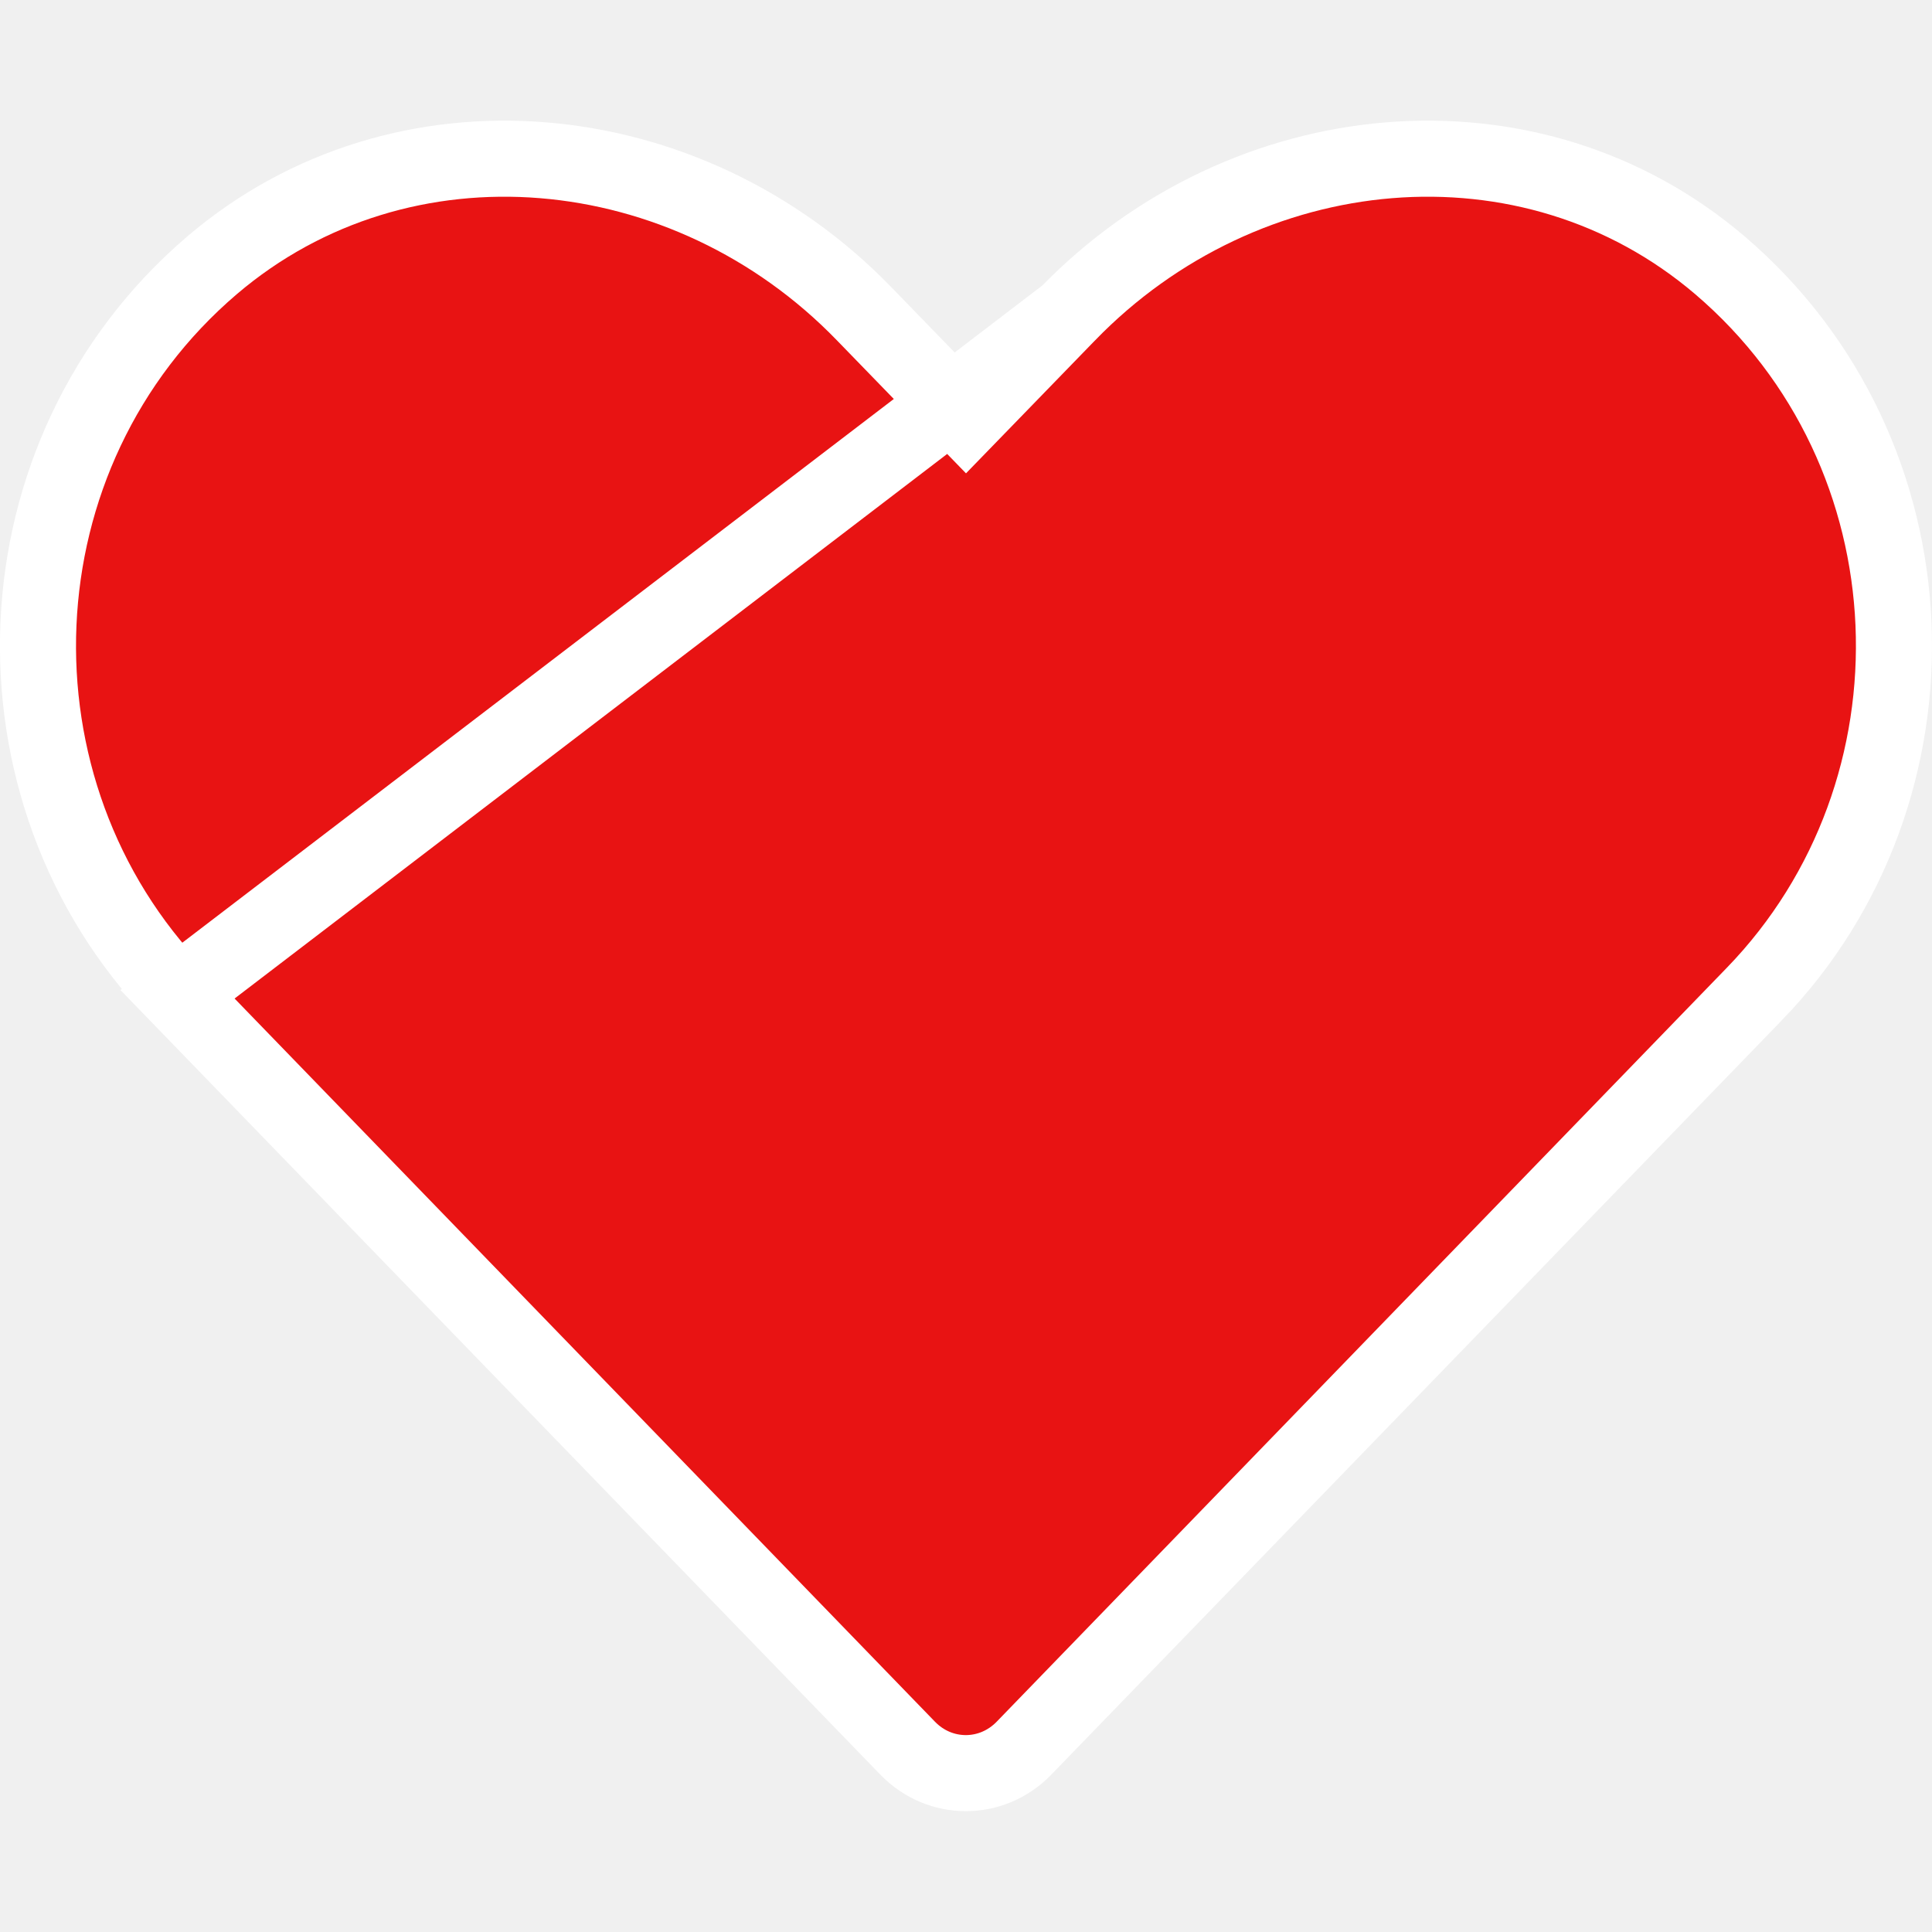
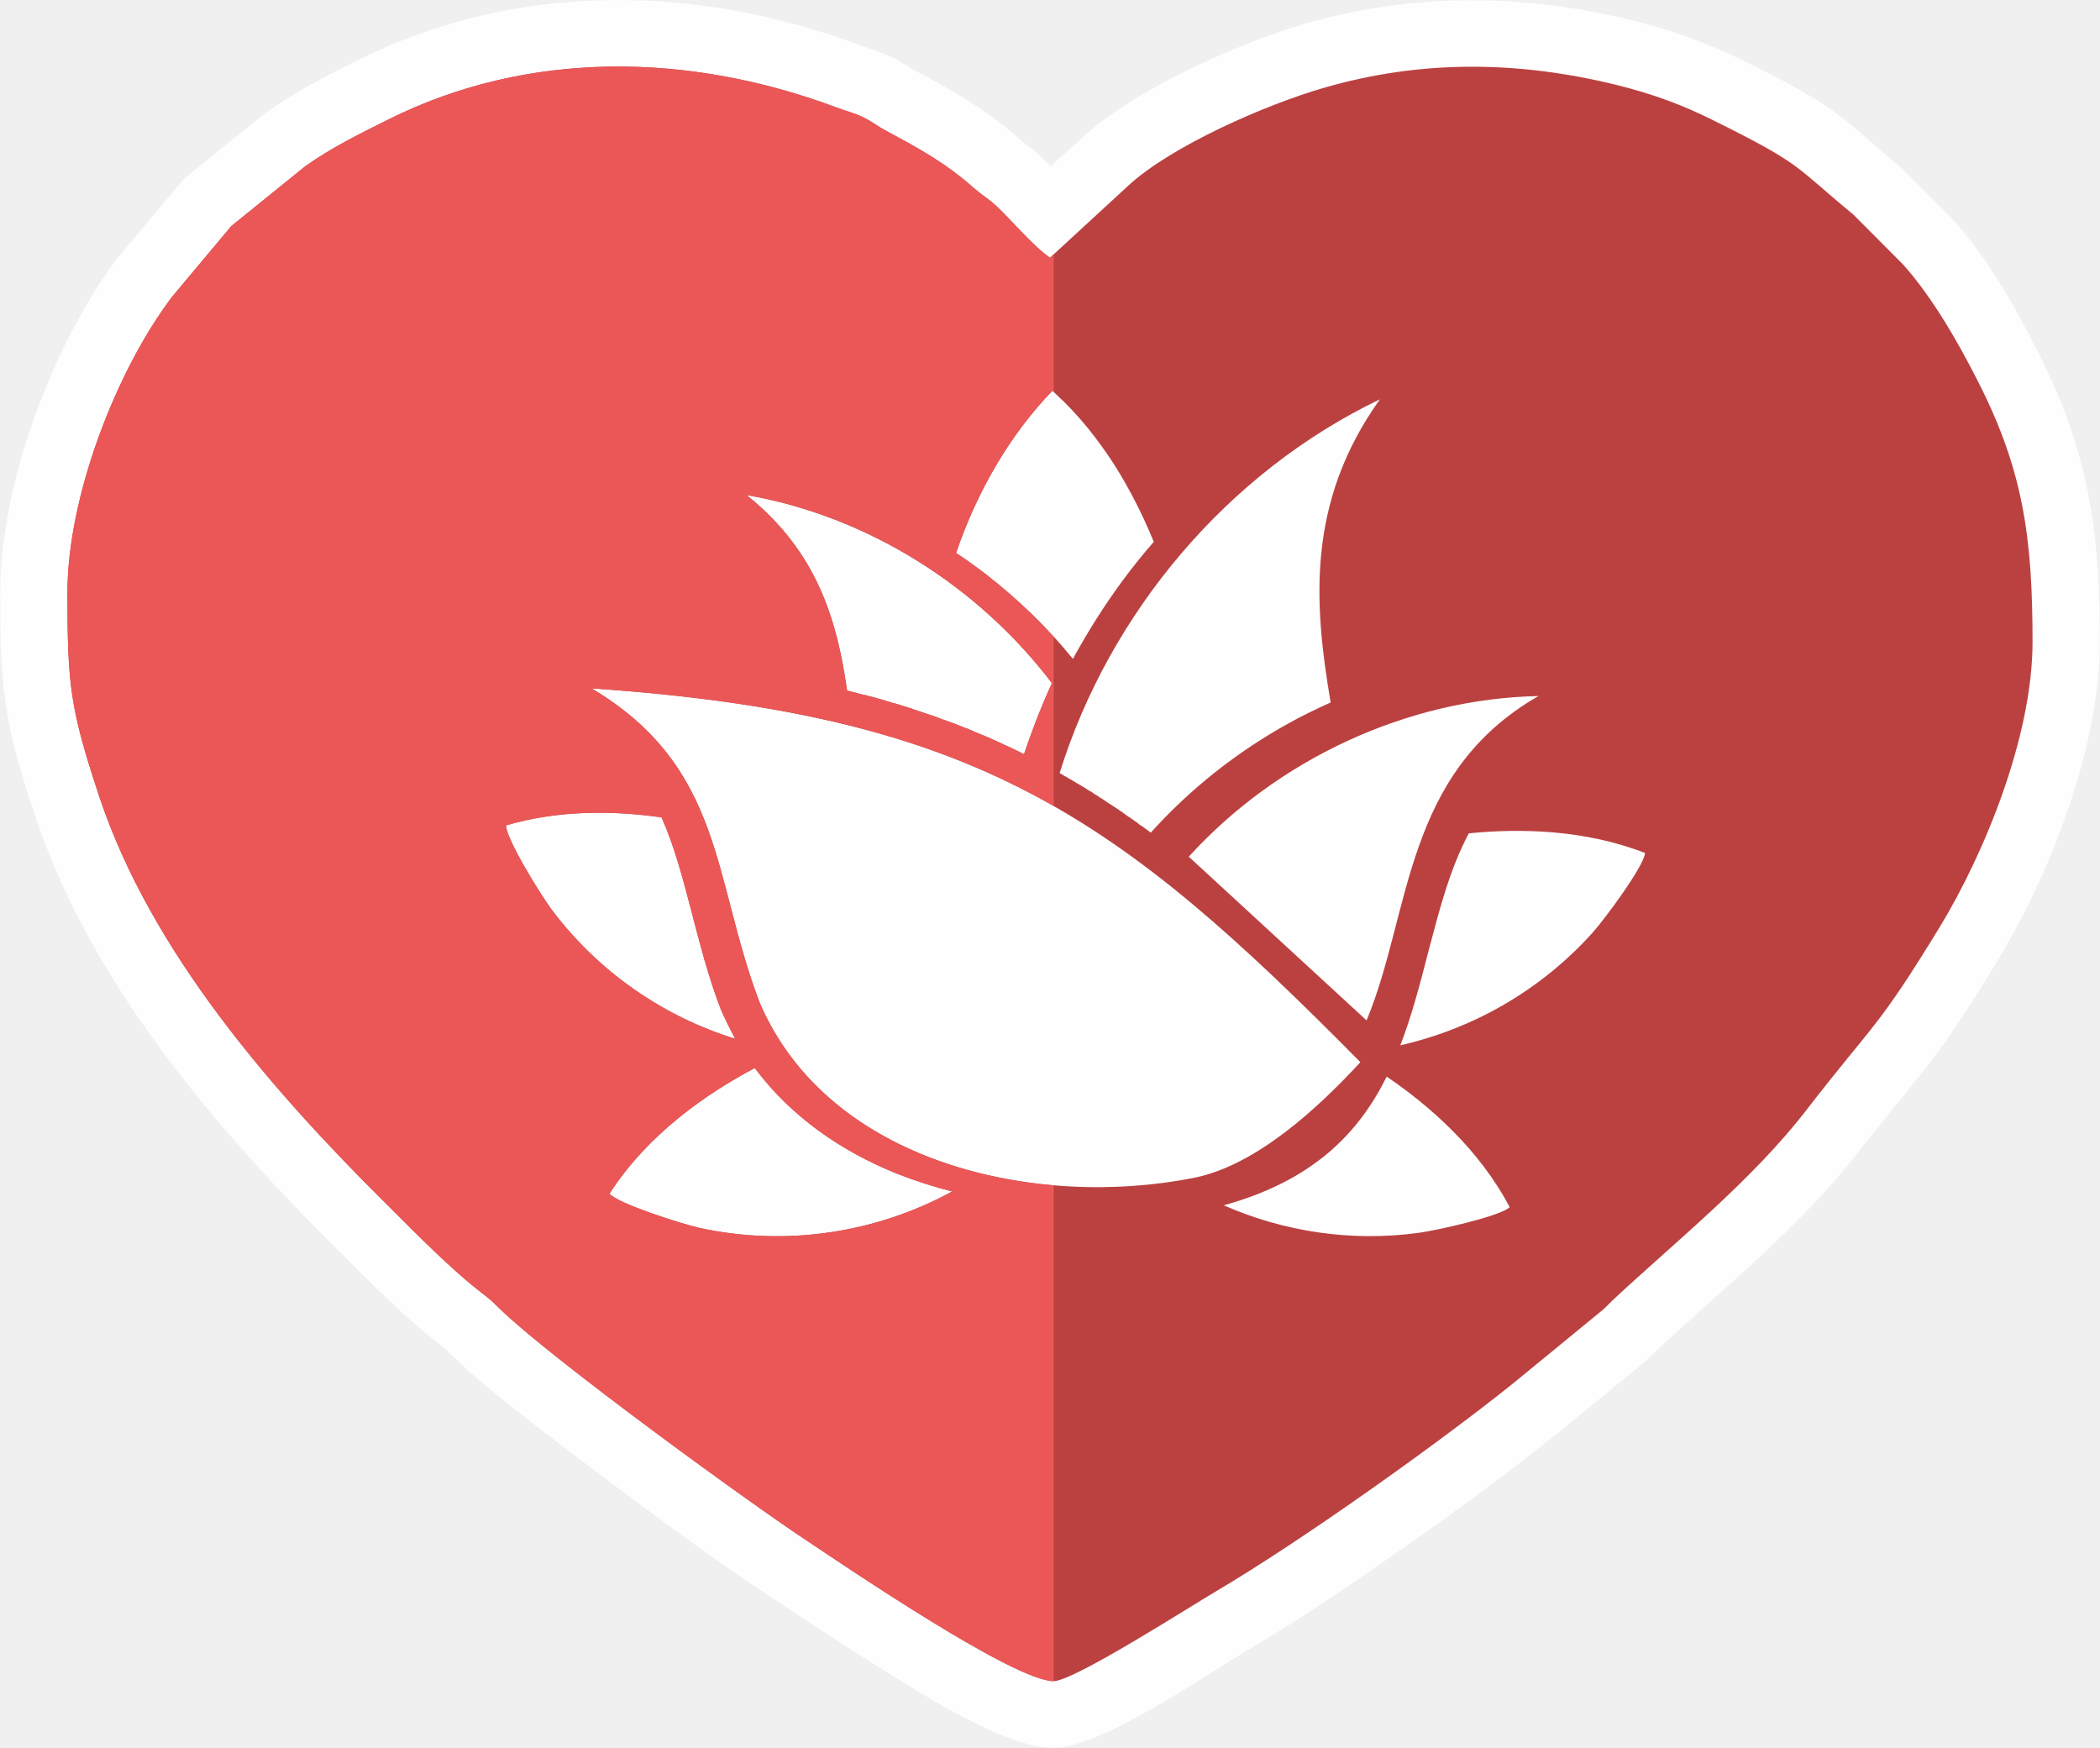
- <svg xmlns="http://www.w3.org/2000/svg" width="127" height="127" viewBox="0 0 127 127" fill="none">
-   <g clip-path="url(#clip0_904_1584)">
-     <path d="M70.182 20.641L70.181 20.642L65.294 25.678L63.5 27.526L61.706 25.678L56.819 20.642L56.816 20.639C45.173 8.602 26.424 6.801 13.95 17.43C-0.513 29.775 -1.283 51.967 11.668 65.357L70.182 20.641ZM70.182 20.641C81.851 8.6 100.577 6.802 113.049 17.429C127.513 29.774 128.283 51.967 115.308 65.357L115.307 65.357L67.311 114.917C65.192 117.103 61.783 117.103 59.665 114.917L11.669 65.359L70.182 20.641Z" fill="#E81313" stroke="white" stroke-width="5" />
+ <svg xmlns="http://www.w3.org/2000/svg" width="161" height="134" viewBox="0 0 161 134" fill="none">
+   <g clip-path="url(#clip0_912_1670)">
+     <path fill-rule="evenodd" clip-rule="evenodd" d="M80.547 12.741L82.97 10.55C86.96 6.877 94.82 3.344 100.068 1.813C108.38 -0.565 116.74 -0.495 125.123 1.554C128.162 2.308 130.917 3.297 133.719 4.686C136.023 5.84 138.54 7.065 140.63 8.572C142.269 9.773 143.812 11.233 145.38 12.552L145.57 12.694L149.654 16.768L149.749 16.862C152.409 19.829 154.523 23.55 156.304 27.106C160.175 34.713 160.982 40.812 160.982 49.22C160.982 57.227 157.254 66.906 153.122 73.688C151.459 76.42 149.773 79.128 147.826 81.648C146.092 83.862 144.287 86.005 142.554 88.219C138.16 93.918 132.58 98.369 127.355 103.22C126.832 103.691 126.429 104.138 125.883 104.586L119.281 110.002H119.257C115.6 112.946 111.776 115.749 107.929 118.433C104.034 121.189 99.997 123.944 95.889 126.37C92.469 128.395 84.442 134 80.785 134C77.294 134 71.689 130.491 68.721 128.654C65.444 126.652 62.262 124.533 59.056 122.413C54.923 119.705 50.839 116.667 46.897 113.723C44.545 111.957 42.194 110.191 39.891 108.377C38.157 107.012 36.329 105.551 34.761 104.021C34.5 103.785 34.263 103.503 33.978 103.291C31.104 101.101 28.587 98.487 26.022 95.967C16.57 86.57 7 75.454 2.749 62.69C1.799 59.888 0.897 57.062 0.469 54.142C0.018 51.269 0.018 48.325 0.018 45.428C0.018 37.091 4.055 26.352 9.066 19.688L9.161 19.594L14.101 13.706L20.299 8.69L20.441 8.596C22.674 7.018 25.025 5.817 27.471 4.592C39.582 -1.437 53.451 -1.225 65.966 3.485C66.892 3.815 67.676 4.027 68.602 4.498C69.243 4.828 69.766 5.205 70.383 5.534C73.209 7.041 75.703 8.478 78.125 10.621C78.648 11.092 79.241 11.492 79.811 11.987C80.025 12.199 80.286 12.458 80.547 12.741Z" fill="#FEFEFE" />
+     <path fill-rule="evenodd" clip-rule="evenodd" d="M5.171 45.428C5.171 52.517 5.361 54.283 7.617 61.089C11.583 72.982 20.821 83.579 29.655 92.34C31.935 94.601 34.5 97.262 37.112 99.264C37.73 99.735 37.825 99.876 38.347 100.37C42.337 104.233 57.536 115.278 61.905 118.151C65.088 120.27 77.769 128.89 80.785 128.89C82.329 128.89 91.329 123.12 93.253 121.989C99.831 118.104 110.304 110.638 116.027 106.046L122.629 100.63C123.152 100.229 123.342 99.947 123.84 99.499C128.495 95.166 134.361 90.456 138.469 85.134C143.694 78.375 143.884 78.987 148.728 71.051C152.172 65.375 155.829 56.426 155.829 49.22C155.829 41.33 155.14 36.149 151.72 29.39C150.201 26.376 148.182 22.82 145.902 20.277L142.102 16.462C137.448 12.623 138.279 12.67 131.416 9.255C129.065 8.078 126.832 7.23 123.888 6.5C116.383 4.663 108.95 4.569 101.493 6.735C97.076 8.007 89.738 11.21 86.461 14.271L80.5 19.759C79.218 18.887 77.603 16.933 76.32 15.731C75.656 15.143 75.371 15.025 74.682 14.436C72.544 12.529 70.455 11.375 67.937 10.032C67.154 9.608 67.059 9.444 66.275 9.043C65.491 8.643 65.016 8.572 64.138 8.243C52.952 4.051 40.58 3.768 29.774 9.161C27.376 10.362 25.452 11.304 23.41 12.741L17.734 17.333L13.198 22.749C8.9 28.425 5.171 38.104 5.171 45.428ZM115.742 92.552C115.053 93.235 110.161 94.342 108.689 94.53C103.583 95.213 98.43 94.436 93.823 92.41C100.638 90.526 104.153 86.9 106.314 82.543C109.639 84.804 113.415 88.124 115.742 92.552ZM73.304 42.39C74.895 37.727 77.389 33.37 80.69 29.956L80.927 30.191C82.661 31.769 84.133 33.63 85.416 35.608C86.579 37.445 87.601 39.446 88.456 41.542C87.624 42.484 86.841 43.474 86.105 44.463C84.68 46.394 83.397 48.419 82.257 50.515C80.31 48.113 78.054 45.946 75.608 44.039C74.872 43.474 74.088 42.908 73.304 42.39ZM38.798 63.279C38.775 64.268 41.411 68.554 42.289 69.732C45.828 74.465 50.815 77.927 56.372 79.646C55.992 78.94 55.636 78.233 55.303 77.48L55.28 77.433C54.282 74.842 53.641 72.275 53 69.826C52.335 67.306 51.717 64.904 50.72 62.667C47.11 62.149 42.883 62.078 38.798 63.279ZM46.73 91.516C47.348 92.269 52.145 93.8 53.57 94.13C60.196 95.59 67.13 94.554 72.996 91.351C71.547 90.974 70.146 90.526 68.769 89.985C64.446 88.242 60.623 85.581 57.868 81.884C54.163 83.838 49.651 86.971 46.73 91.516ZM64.945 52.941C64.185 47.548 62.642 42.272 57.251 37.963C66.489 39.564 74.99 44.934 80.642 52.375C79.835 54.142 79.123 55.978 78.505 57.816C77.935 57.533 77.365 57.25 76.772 56.991C76.629 56.921 76.51 56.873 76.368 56.803C76.225 56.756 76.107 56.685 75.988 56.638L75.964 56.614C75.513 56.426 75.038 56.238 74.587 56.049L74.563 56.026C74.421 55.979 74.302 55.931 74.183 55.861H74.136C73.399 55.555 72.639 55.272 71.879 55.013L71.856 54.989C71.737 54.942 71.594 54.895 71.452 54.848H71.428C70.93 54.683 70.455 54.518 69.956 54.354L69.932 54.33C69.79 54.306 69.671 54.259 69.552 54.212L69.457 54.189C69.338 54.142 69.22 54.118 69.077 54.071L69.006 54.047C68.887 54 68.745 53.977 68.626 53.93H68.579C68.222 53.812 67.866 53.718 67.51 53.6H67.486C67.344 53.553 67.201 53.529 67.082 53.482L67.011 53.459C66.869 53.435 66.75 53.388 66.607 53.364L66.536 53.341C66.394 53.294 66.251 53.27 66.132 53.247L66.037 53.223C65.681 53.129 65.301 53.035 64.945 52.941ZM102.016 53.859C100.733 46.3 100.14 38.528 105.792 30.615C94.108 36.22 85.06 46.982 81.236 59.276H81.26V59.299H81.284H81.308V59.323H81.331H81.355V59.346H81.379H81.403V59.37H81.426L81.45 59.393H81.474V59.417H81.498H81.521V59.44L81.569 59.464L81.64 59.511H81.664H81.688V59.535H81.711V59.558H81.735H81.759V59.582H81.782H81.806V59.605H81.83L81.877 59.629V59.652H81.901H81.925V59.676L81.972 59.7L82.067 59.747L82.162 59.794V59.817H82.186H82.21V59.841H82.234V59.864H82.257H82.281V59.888H82.305H82.329V59.911H82.352L82.376 59.935H82.4L82.447 59.982H82.471L82.495 60.006L82.519 60.029H82.542L82.566 60.053H82.59L82.614 60.076H82.637V60.1H82.661H82.685V60.123H82.709L82.732 60.147H82.756V60.17H82.78H82.804L82.851 60.218H82.875V60.241H82.899H82.922V60.265H82.946V60.288H82.97H82.994V60.312H83.017L83.041 60.335H83.065L83.136 60.382L83.184 60.406L83.279 60.477L83.445 60.571L83.492 60.618H83.516V60.642H83.54H83.564V60.665H83.587L83.682 60.712C83.777 60.783 83.849 60.83 83.944 60.901L84.086 60.971C84.181 61.042 84.252 61.089 84.347 61.16L84.513 61.254C84.585 61.301 84.656 61.348 84.727 61.395L84.893 61.513C84.965 61.56 85.036 61.607 85.107 61.654L85.297 61.772L85.511 61.913C85.558 61.96 85.63 61.984 85.701 62.031L85.891 62.172L86.105 62.313L86.295 62.455L86.484 62.596L86.651 62.69C86.746 62.761 86.817 62.832 86.912 62.879L86.936 62.902L87.031 62.973H87.055C87.126 63.044 87.221 63.091 87.292 63.161L87.411 63.255C87.506 63.303 87.601 63.373 87.696 63.444L87.791 63.515L87.814 63.538C87.909 63.585 87.981 63.656 88.076 63.727L88.123 63.75L88.218 63.844C91.234 60.5 94.82 57.651 98.786 55.46C99.831 54.872 100.923 54.354 102.016 53.859ZM45.353 52.776C55.565 58.875 54.615 67.4 58.248 76.891C63.544 89.184 79.384 92.74 91.59 90.291C96.316 89.326 101.018 84.992 104.296 81.436C85.701 62.62 75.014 54.801 45.353 52.776ZM126.12 65.399C126.049 66.388 123.057 70.438 122.083 71.522C118.164 75.878 112.987 78.869 107.359 80.141C108.262 77.809 108.903 75.313 109.544 72.817C110.351 69.779 111.135 66.67 112.607 63.891C116.597 63.491 121.537 63.609 126.12 65.399ZM104.771 78.233C108.214 69.967 107.573 59.323 117.951 53.364C107.834 53.576 97.907 58.239 91.139 65.681L104.771 78.233Z" fill="#BB4141" />
+     <mask id="mask0_912_1670" style="mask-type:luminance" maskUnits="userSpaceOnUse" x="5" y="5" width="151" height="124">
+       <path d="M5.171 45.428C5.171 52.517 5.361 54.283 7.617 61.089C11.583 72.982 20.821 83.579 29.655 92.34C31.935 94.601 34.5 97.262 37.112 99.264C37.73 99.735 37.825 99.876 38.347 100.37C42.337 104.233 57.536 115.278 61.905 118.151C65.088 120.27 77.769 128.89 80.785 128.89C82.329 128.89 91.329 123.12 93.253 121.989C99.831 118.104 110.304 110.638 116.027 106.046L122.629 100.63C123.152 100.229 123.342 99.947 123.84 99.499C128.495 95.166 134.361 90.456 138.469 85.134C143.694 78.375 143.884 78.987 148.728 71.051C152.172 65.375 155.829 56.426 155.829 49.22C155.829 41.33 155.14 36.149 151.72 29.39C150.201 26.376 148.182 22.82 145.902 20.277L142.102 16.462C137.448 12.623 138.279 12.67 131.416 9.255C129.065 8.078 126.832 7.23 123.888 6.5C116.383 4.663 108.95 4.569 101.493 6.735C97.076 8.007 89.738 11.21 86.461 14.271L80.5 19.759C79.218 18.887 77.603 16.933 76.32 15.731C75.656 15.143 75.371 15.025 74.682 14.436C72.544 12.529 70.455 11.375 67.937 10.032C67.154 9.608 67.059 9.444 66.275 9.043C65.491 8.643 65.016 8.572 64.138 8.243C52.952 4.051 40.58 3.768 29.774 9.161C27.376 10.362 25.452 11.304 23.41 12.741L17.734 17.333L13.198 22.749C8.9 28.425 5.171 38.104 5.171 45.428ZM115.742 92.552C115.053 93.235 110.161 94.342 108.689 94.53C103.583 95.213 98.43 94.436 93.823 92.41C100.638 90.526 104.153 86.9 106.314 82.543C109.639 84.804 113.415 88.124 115.742 92.552ZM73.304 42.39C74.895 37.727 77.389 33.37 80.69 29.956L80.927 30.191C82.661 31.769 84.133 33.63 85.416 35.608C86.579 37.445 87.601 39.446 88.456 41.542C87.624 42.484 86.841 43.474 86.105 44.463C84.68 46.394 83.397 48.419 82.257 50.515C80.31 48.113 78.054 45.946 75.608 44.039C74.872 43.474 74.088 42.908 73.304 42.39ZM38.798 63.279C38.775 64.268 41.411 68.554 42.289 69.732C45.828 74.465 50.815 77.927 56.372 79.646C55.992 78.94 55.636 78.233 55.303 77.48L55.28 77.433C54.282 74.842 53.641 72.275 53 69.826C52.335 67.306 51.717 64.904 50.72 62.667C47.11 62.149 42.883 62.078 38.798 63.279ZM46.73 91.516C47.348 92.269 52.145 93.8 53.57 94.13C60.196 95.59 67.13 94.554 72.996 91.351C71.547 90.974 70.146 90.526 68.769 89.985C64.446 88.242 60.623 85.581 57.868 81.884C54.163 83.838 49.651 86.971 46.73 91.516ZM64.945 52.941C64.185 47.548 62.642 42.272 57.251 37.963C66.489 39.564 74.99 44.934 80.642 52.375C79.835 54.142 79.123 55.978 78.505 57.816C77.935 57.533 77.365 57.25 76.772 56.991C76.629 56.921 76.51 56.873 76.368 56.803C76.225 56.756 76.107 56.685 75.988 56.638L75.964 56.614C75.513 56.426 75.038 56.238 74.587 56.049L74.563 56.026C74.421 55.979 74.302 55.931 74.183 55.861H74.136C73.399 55.555 72.639 55.272 71.879 55.013L71.856 54.989C71.737 54.942 71.594 54.895 71.452 54.848H71.428C70.93 54.683 70.455 54.518 69.956 54.354L69.932 54.33C69.79 54.306 69.671 54.259 69.552 54.212L69.457 54.189C69.338 54.142 69.22 54.118 69.077 54.071L69.006 54.047C68.887 54 68.745 53.977 68.626 53.93H68.579C68.222 53.812 67.866 53.718 67.51 53.6H67.486C67.344 53.553 67.201 53.529 67.082 53.482L67.011 53.459C66.869 53.435 66.75 53.388 66.607 53.364L66.536 53.341C66.394 53.294 66.251 53.27 66.132 53.247L66.037 53.223C65.681 53.129 65.301 53.035 64.945 52.941ZM102.016 53.859C100.733 46.3 100.14 38.528 105.792 30.615C94.108 36.22 85.06 46.982 81.236 59.276H81.26V59.299H81.284H81.308V59.323H81.331H81.355V59.346H81.379H81.403V59.37H81.426L81.45 59.393H81.474V59.417H81.498H81.521V59.44L81.569 59.464L81.64 59.511H81.664H81.688V59.535H81.711V59.558H81.735H81.759V59.582H81.782H81.806V59.605H81.83L81.877 59.629V59.652H81.901H81.925V59.676L81.972 59.7L82.067 59.747L82.162 59.794V59.817H82.186H82.21V59.841H82.234V59.864H82.257H82.281V59.888H82.305H82.329V59.911H82.352L82.376 59.935H82.4L82.447 59.982H82.471L82.495 60.006L82.519 60.029H82.542L82.566 60.053H82.59L82.614 60.076H82.637V60.1H82.661H82.685V60.123H82.709L82.732 60.147H82.756V60.17H82.78H82.804L82.851 60.218H82.875V60.241H82.899H82.922V60.265H82.946V60.288H82.97H82.994V60.312H83.017L83.041 60.335H83.065L83.136 60.382L83.184 60.406L83.279 60.477L83.445 60.571L83.492 60.618H83.516V60.642H83.54H83.564V60.665H83.587L83.682 60.712C83.777 60.783 83.849 60.83 83.944 60.901L84.086 60.971C84.181 61.042 84.252 61.089 84.347 61.16L84.513 61.254C84.585 61.301 84.656 61.348 84.727 61.395L84.893 61.513C84.965 61.56 85.036 61.607 85.107 61.654L85.297 61.772L85.511 61.913C85.558 61.96 85.63 61.984 85.701 62.031L85.891 62.172L86.105 62.313L86.295 62.455L86.484 62.596L86.651 62.69C86.746 62.761 86.817 62.832 86.912 62.879L86.936 62.902L87.031 62.973H87.055C87.126 63.044 87.221 63.091 87.292 63.161L87.411 63.255C87.506 63.303 87.601 63.373 87.696 63.444L87.791 63.515L87.814 63.538C87.909 63.585 87.981 63.656 88.076 63.727L88.123 63.75L88.218 63.844C91.234 60.5 94.82 57.651 98.786 55.46C99.831 54.872 100.923 54.354 102.016 53.859ZM45.353 52.776C55.565 58.875 54.615 67.4 58.248 76.891C63.544 89.184 79.384 92.74 91.59 90.291C96.316 89.326 101.018 84.992 104.296 81.436C85.701 62.62 75.014 54.801 45.353 52.776ZM126.12 65.399C126.049 66.388 123.057 70.438 122.083 71.522C118.164 75.878 112.987 78.869 107.359 80.141C108.262 77.809 108.903 75.313 109.544 72.817C110.351 69.779 111.135 66.67 112.607 63.891C116.597 63.491 121.537 63.609 126.12 65.399ZM104.771 78.233C108.214 69.967 107.573 59.323 117.951 53.364C107.834 53.576 97.907 58.239 91.139 65.681L104.771 78.233Z" fill="white" />
+     </mask>
+     <g mask="url(#mask0_912_1670)">
+       <path fill-rule="evenodd" clip-rule="evenodd" d="M-45.175 -7.442H80.785V30.05L80.69 29.956C77.389 33.37 74.895 37.727 73.304 42.39C74.088 42.908 74.872 43.474 75.608 44.039C77.46 45.499 79.218 47.077 80.785 48.819V61.795C71.666 56.591 61.24 53.859 45.353 52.776C55.565 58.875 54.615 67.4 58.248 76.891C62.048 85.746 71.333 90.079 80.785 90.88V143.561H-45.175V-7.442ZM38.798 63.279C38.775 64.268 41.411 68.554 42.289 69.732C45.828 74.465 50.815 77.927 56.372 79.646C55.992 78.94 55.636 78.233 55.303 77.48L55.28 77.433C54.282 74.842 53.641 72.275 53 69.826C52.335 67.306 51.717 64.904 50.72 62.667C47.11 62.149 42.883 62.078 38.798 63.279ZM46.73 91.516C47.348 92.269 52.145 93.8 53.57 94.13C60.196 95.59 67.13 94.554 72.996 91.351C71.547 90.974 70.146 90.526 68.769 89.985C64.446 88.242 60.623 85.581 57.868 81.884C54.163 83.838 49.651 86.971 46.73 91.516ZM64.945 52.941C64.185 47.548 62.642 42.272 57.251 37.963C66.489 39.564 74.99 44.934 80.642 52.375C79.835 54.142 79.123 55.979 78.505 57.816C77.935 57.533 77.365 57.25 76.772 56.991C76.629 56.921 76.51 56.873 76.368 56.803C76.225 56.756 76.107 56.685 75.988 56.638L75.964 56.614C75.513 56.426 75.038 56.238 74.587 56.049L74.563 56.026C74.421 55.979 74.302 55.931 74.183 55.861H74.136C73.399 55.555 72.639 55.272 71.879 55.013L71.856 54.989C71.737 54.942 71.594 54.895 71.452 54.848H71.428C70.93 54.683 70.455 54.518 69.956 54.354L69.932 54.33C69.79 54.306 69.671 54.259 69.552 54.212L69.457 54.189C69.338 54.142 69.22 54.118 69.077 54.071L69.006 54.047C68.887 54 68.745 53.977 68.626 53.93H68.579C68.222 53.812 67.866 53.718 67.51 53.6H67.486C67.344 53.553 67.201 53.529 67.082 53.482L67.011 53.459C66.869 53.435 66.75 53.388 66.607 53.364L66.536 53.341C66.394 53.294 66.251 53.27 66.132 53.247L66.037 53.223C65.681 53.129 65.301 53.035 64.945 52.941Z" fill="#EB5757" />
+     </g>
  </g>
  <defs>
-     <clipPath id="clip0_904_1584">
-       <rect width="127" height="127" fill="white" />
+     <clipPath id="clip0_912_1670">
+       <rect width="161" height="134" fill="white" />
    </clipPath>
  </defs>
</svg>
